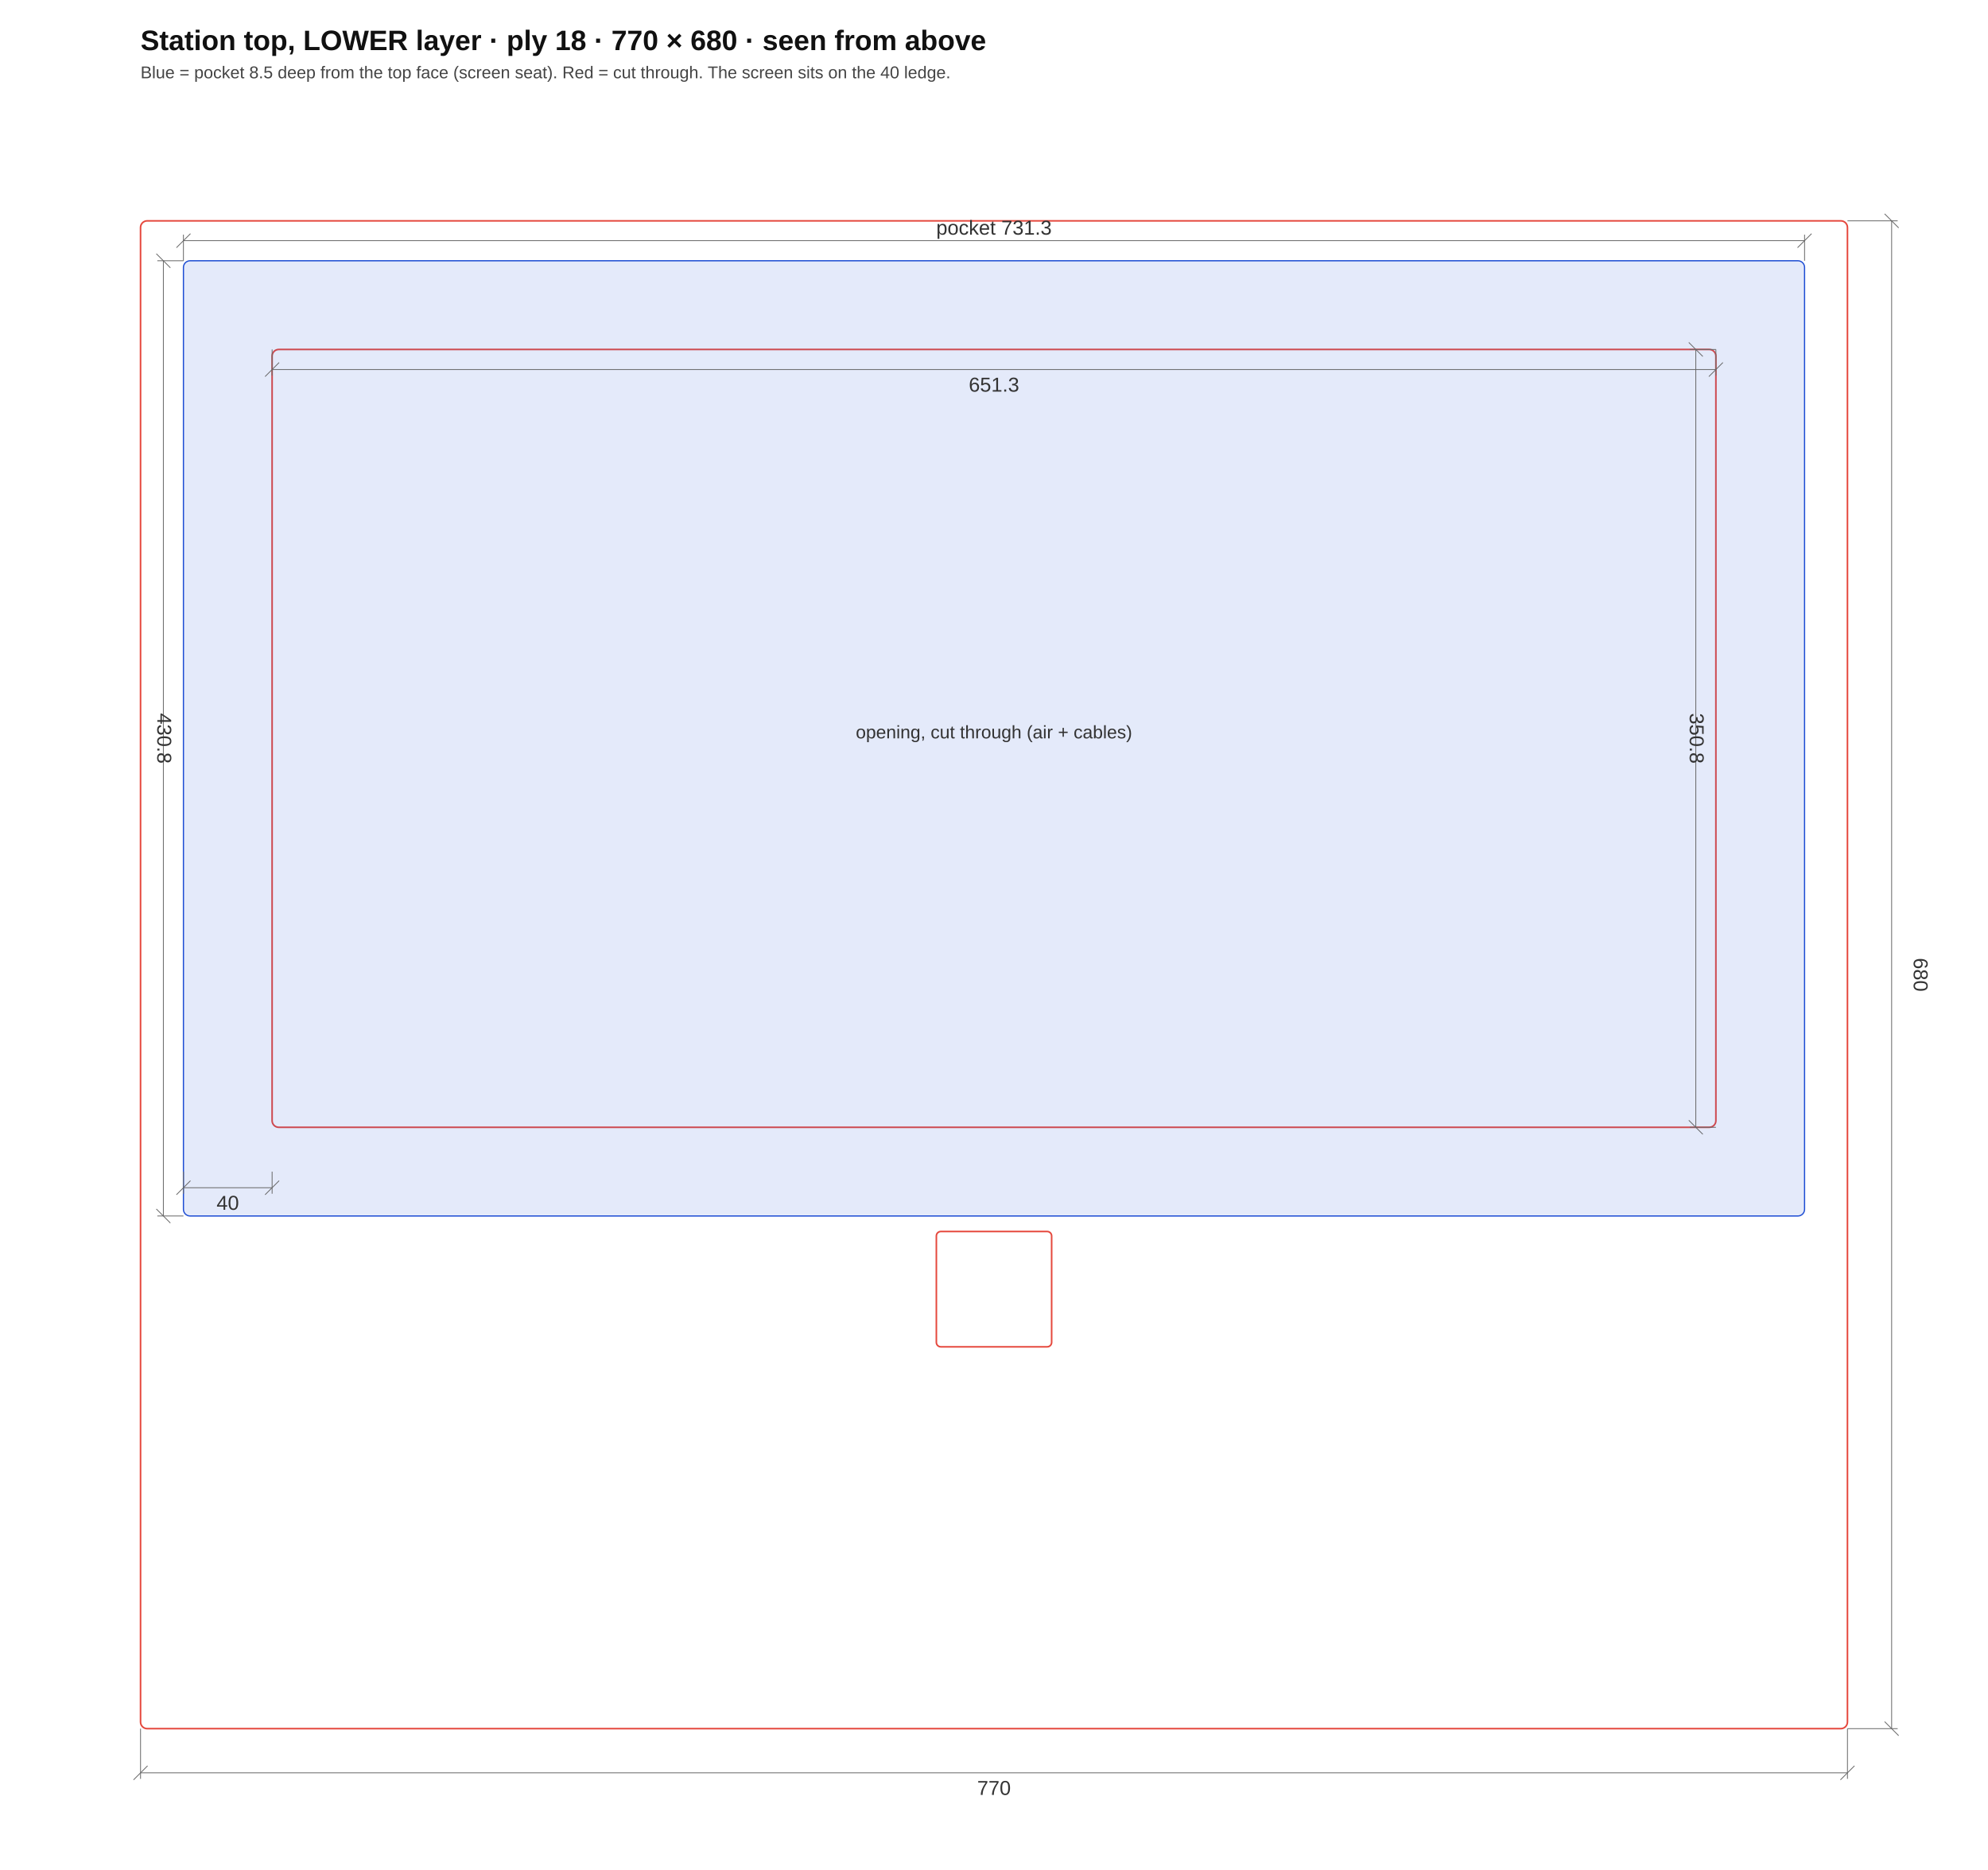
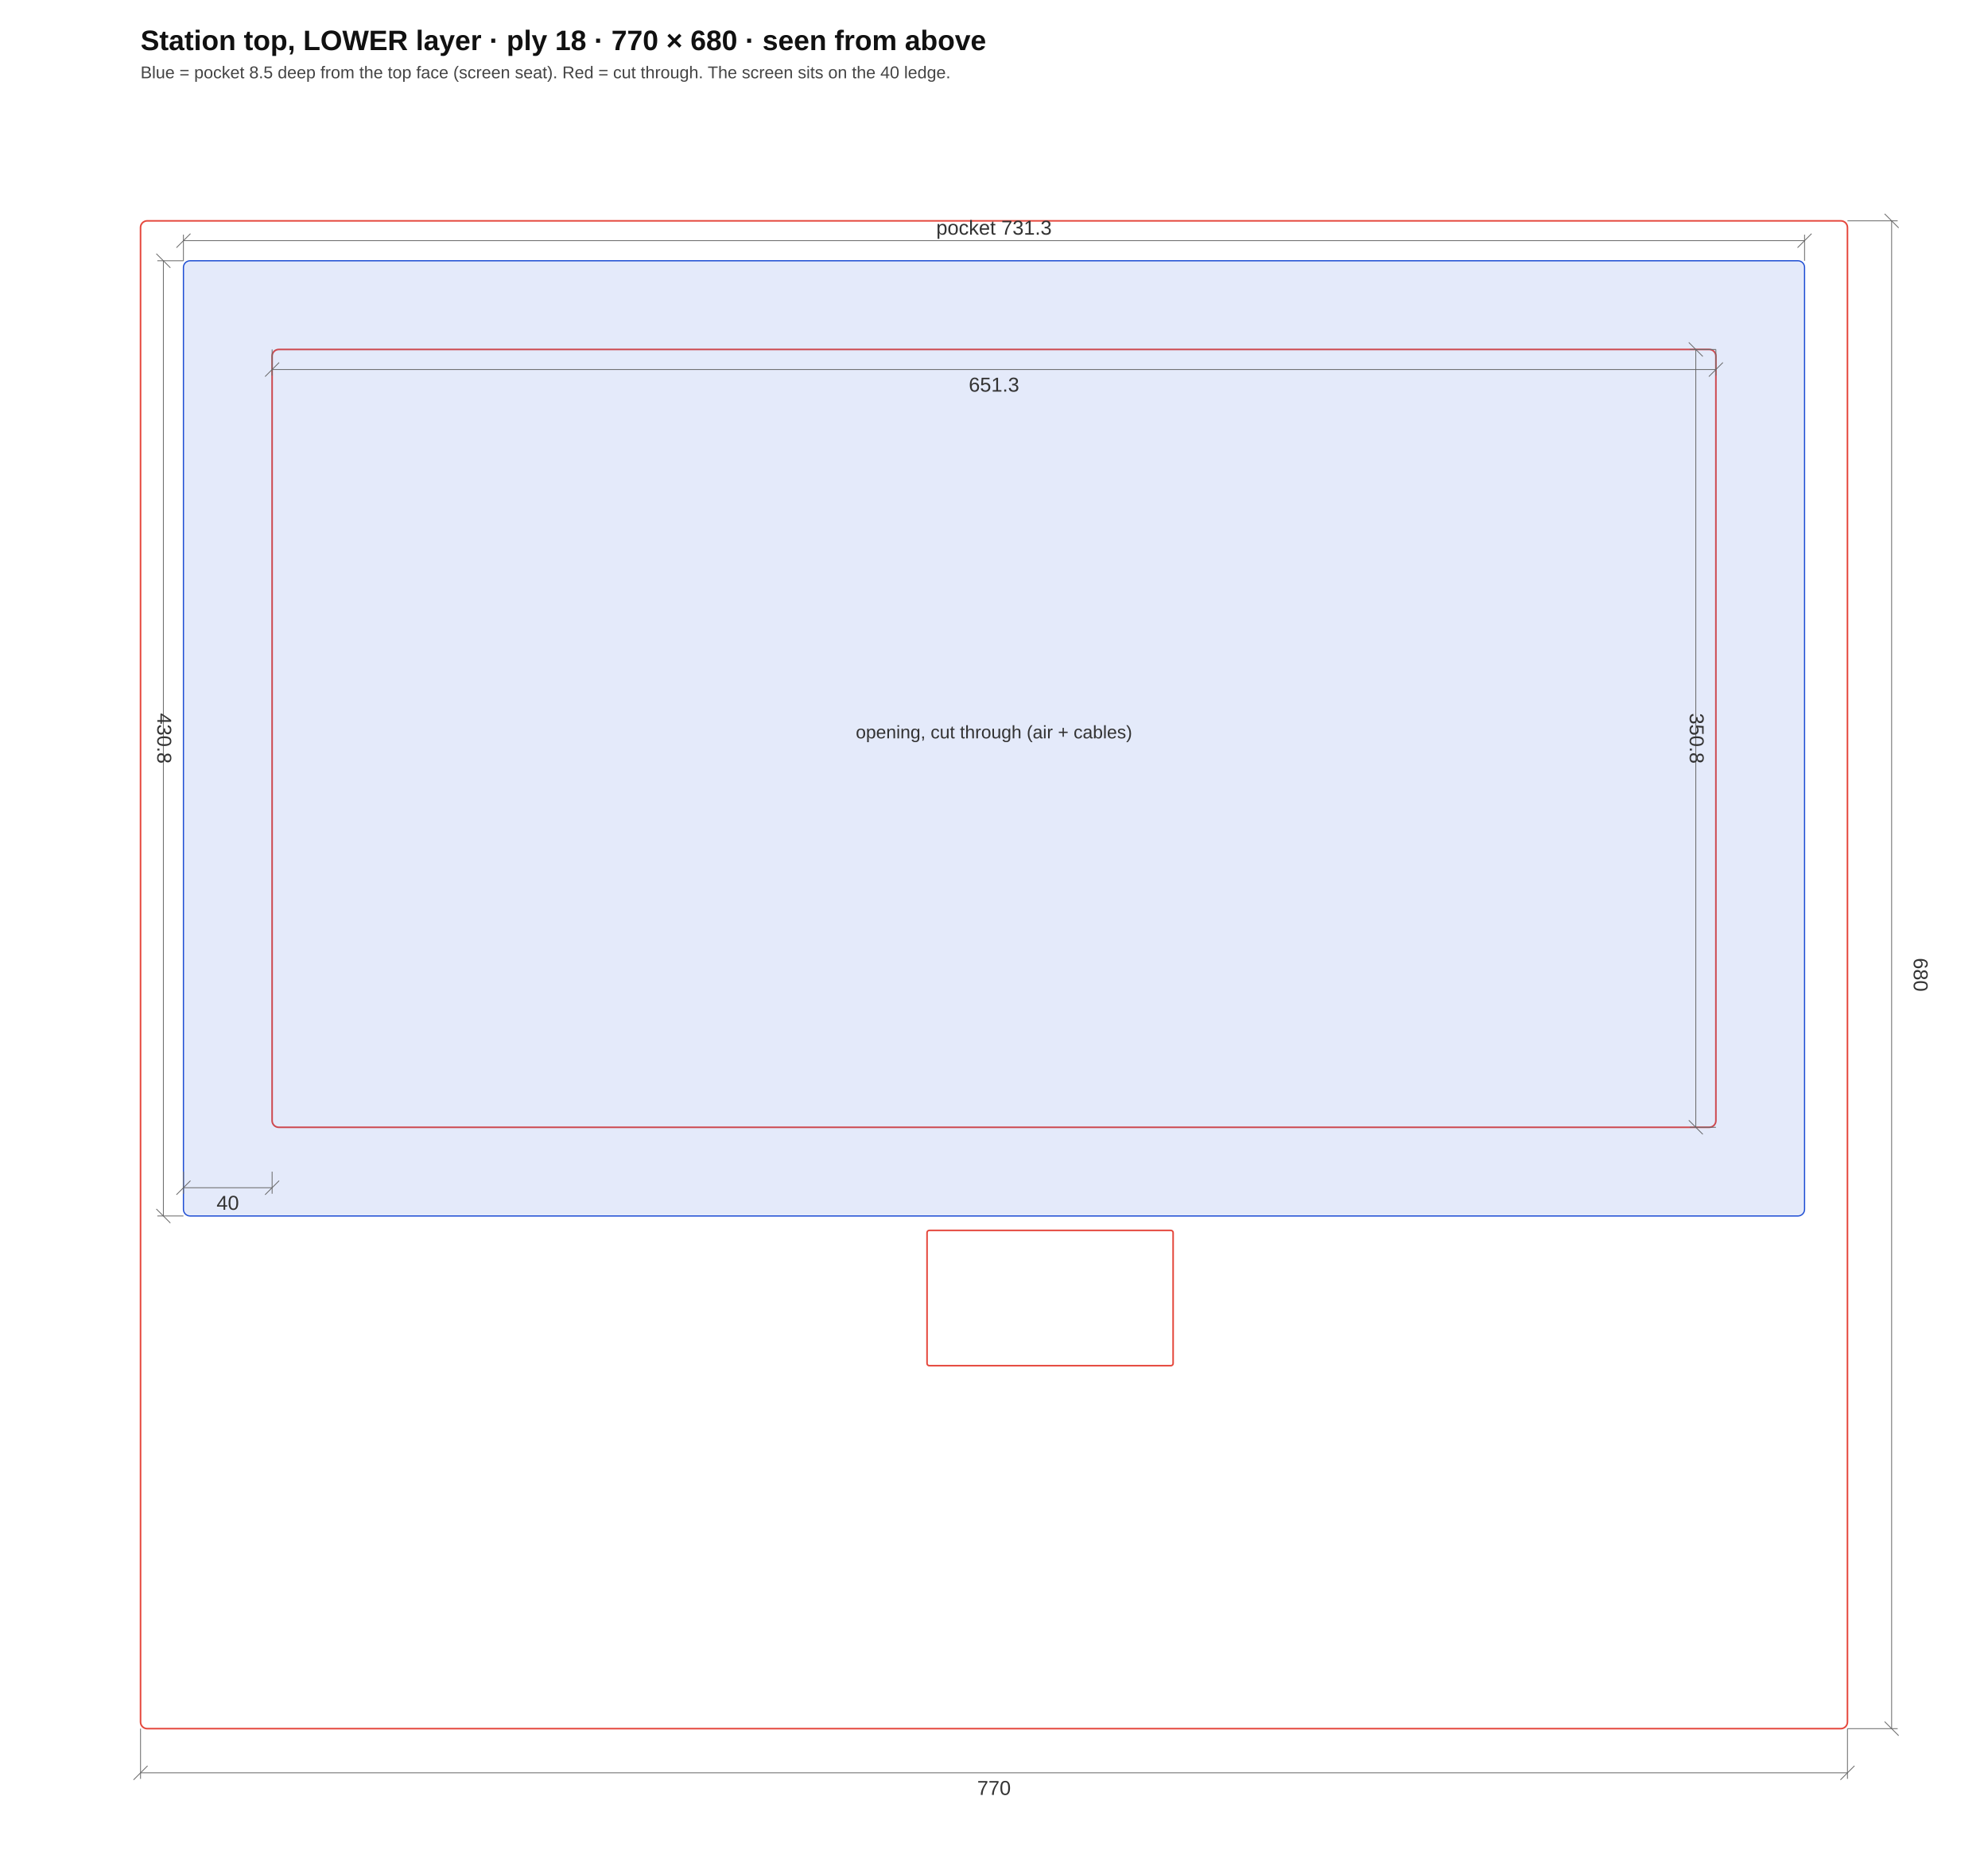
<svg xmlns="http://www.w3.org/2000/svg" width="896.8mm" height="843.1mm" viewBox="-63.4 -99.6 896.8 843.1">
  <g id="CUT_through" fill="none" stroke="#E5483D" stroke-width="0.72">
    <path d="M3.00 0.00H767.00A3 3 0 0 1 770.00 3.00V677.00A3 3 0 0 1 767.00 680.00H3.00A3 3 0 0 1 0.00 677.00V3.00A3 3 0 0 1 3.00 0.00Z" />
    <path d="M62.35 58.00H707.65A3 3 0 0 1 710.65 61.00V405.80A3 3 0 0 1 707.65 408.80H62.35A3 3 0 0 1 59.35 405.80V61.00A3 3 0 0 1 62.35 58.00Z" />
-     <path d="M361.00 455.80H409.00A2 2 0 0 1 411.00 457.80V505.80A2 2 0 0 1 409.00 507.80H361.00A2 2 0 0 1 359.00 505.80V457.80A2 2 0 0 1 361.00 455.80Z" />
+     <path d="M355.80 455.30H464.80A1 1 0 0 1 465.80 456.30V515.30A1 1 0 0 1 464.80 516.30H355.80A1 1 0 0 1 354.80 515.30V456.30A1 1 0 0 1 355.80 455.30Z" />
  </g>
  <g id="POCKET_8.5mm_deep" fill="#1C4CD3" fill-opacity="0.12" stroke="#1C4CD3" stroke-width="0.54">
    <path d="M22.35 18.00H747.65A3 3 0 0 1 750.65 21.00V445.80A3 3 0 0 1 747.65 448.80H22.35A3 3 0 0 1 19.35 445.80V21.00A3 3 0 0 1 22.35 18.00Z" />
  </g>
  <g id="DIMENSIONS_do_not_cut" fill="none" stroke="#666" stroke-width="0.36" font-family="IBM Plex Sans, Arial, sans-serif" font-size="9.1">
    <path d="M0.00 680.00L0.00 702.65M770.00 680.00L770.00 702.65M0.00 699.93L770.00 699.93" />
    <path d="M-3.17 703.10L3.17 696.76" />
    <path d="M766.83 703.10L773.17 696.76" />
    <text x="385.00" y="709.89" fill="#333" stroke="none" text-anchor="middle" transform="rotate(0.00 385.00 709.89)">770</text>
    <path d="M770.00 680.00L792.65 680.00M770.00 0.00L792.65 0.00M789.93 680.00L789.93 0.00" />
    <path d="M793.10 683.17L786.76 676.83" />
    <path d="M793.10 3.17L786.76 -3.17" />
    <text x="799.89" y="340.00" fill="#333" stroke="none" text-anchor="middle" transform="rotate(90.00 799.89 340.00)">680</text>
    <path d="M59.35 58.00L59.35 69.78M710.65 58.00L710.65 69.78M59.35 67.06L710.65 67.06" />
    <path d="M56.18 70.23L62.52 63.89" />
    <path d="M707.48 70.23L713.82 63.89" />
    <text x="385.00" y="77.02" fill="#333" stroke="none" text-anchor="middle" transform="rotate(0.00 385.00 77.02)">651.3</text>
    <path d="M710.65 408.80L698.87 408.80M710.65 58.00L698.87 58.00M701.59 408.80L701.59 58.00" />
    <path d="M704.76 411.97L698.42 405.63" />
    <path d="M704.76 61.17L698.42 54.83" />
    <text x="698.87" y="233.40" fill="#333" stroke="none" text-anchor="middle" transform="rotate(90.00 698.87 233.40)">350.8</text>
    <path d="M19.35 18.00L19.35 6.22M750.65 18.00L750.65 6.22M19.35 8.94L750.65 8.94" />
    <path d="M16.18 12.11L22.52 5.77" />
    <path d="M747.48 12.11L753.82 5.77" />
    <text x="385.00" y="6.22" fill="#333" stroke="none" text-anchor="middle" transform="rotate(0.00 385.00 6.22)">pocket 731.3</text>
    <path d="M19.35 448.80L7.57 448.80M19.35 18.00L7.57 18.00M10.29 448.80L10.29 18.00" />
    <path d="M13.46 451.97L7.12 445.63" />
    <path d="M13.46 21.17L7.12 14.83" />
    <text x="7.57" y="233.40" fill="#333" stroke="none" text-anchor="middle" transform="rotate(90.00 7.57 233.40)">430.8</text>
    <path d="M19.35 428.80L19.35 438.76M59.35 428.80L59.35 438.76M19.35 436.05L59.35 436.05" />
    <path d="M16.18 439.22L22.52 432.88" />
    <path d="M56.18 439.22L62.52 432.88" />
    <text x="39.35" y="446.01" fill="#333" stroke="none" text-anchor="middle" transform="rotate(0.00 39.35 446.01)">40</text>
    <text x="385.00" y="233.40" fill="#333" stroke="none" font-size="8.2" text-anchor="middle">opening, cut through (air + cables)</text>
    <text x="0" y="-77.0" fill="#111" stroke="none" font-size="12.7" font-weight="700">Station top, LOWER layer · ply 18 · 770 × 680 · seen from above</text>
    <text x="0" y="-64.3" fill="#444" stroke="none" font-size="7.7">Blue = pocket 8.5 deep from the top face (screen seat). Red = cut through. The screen sits on the 40 ledge.</text>
  </g>
</svg>
